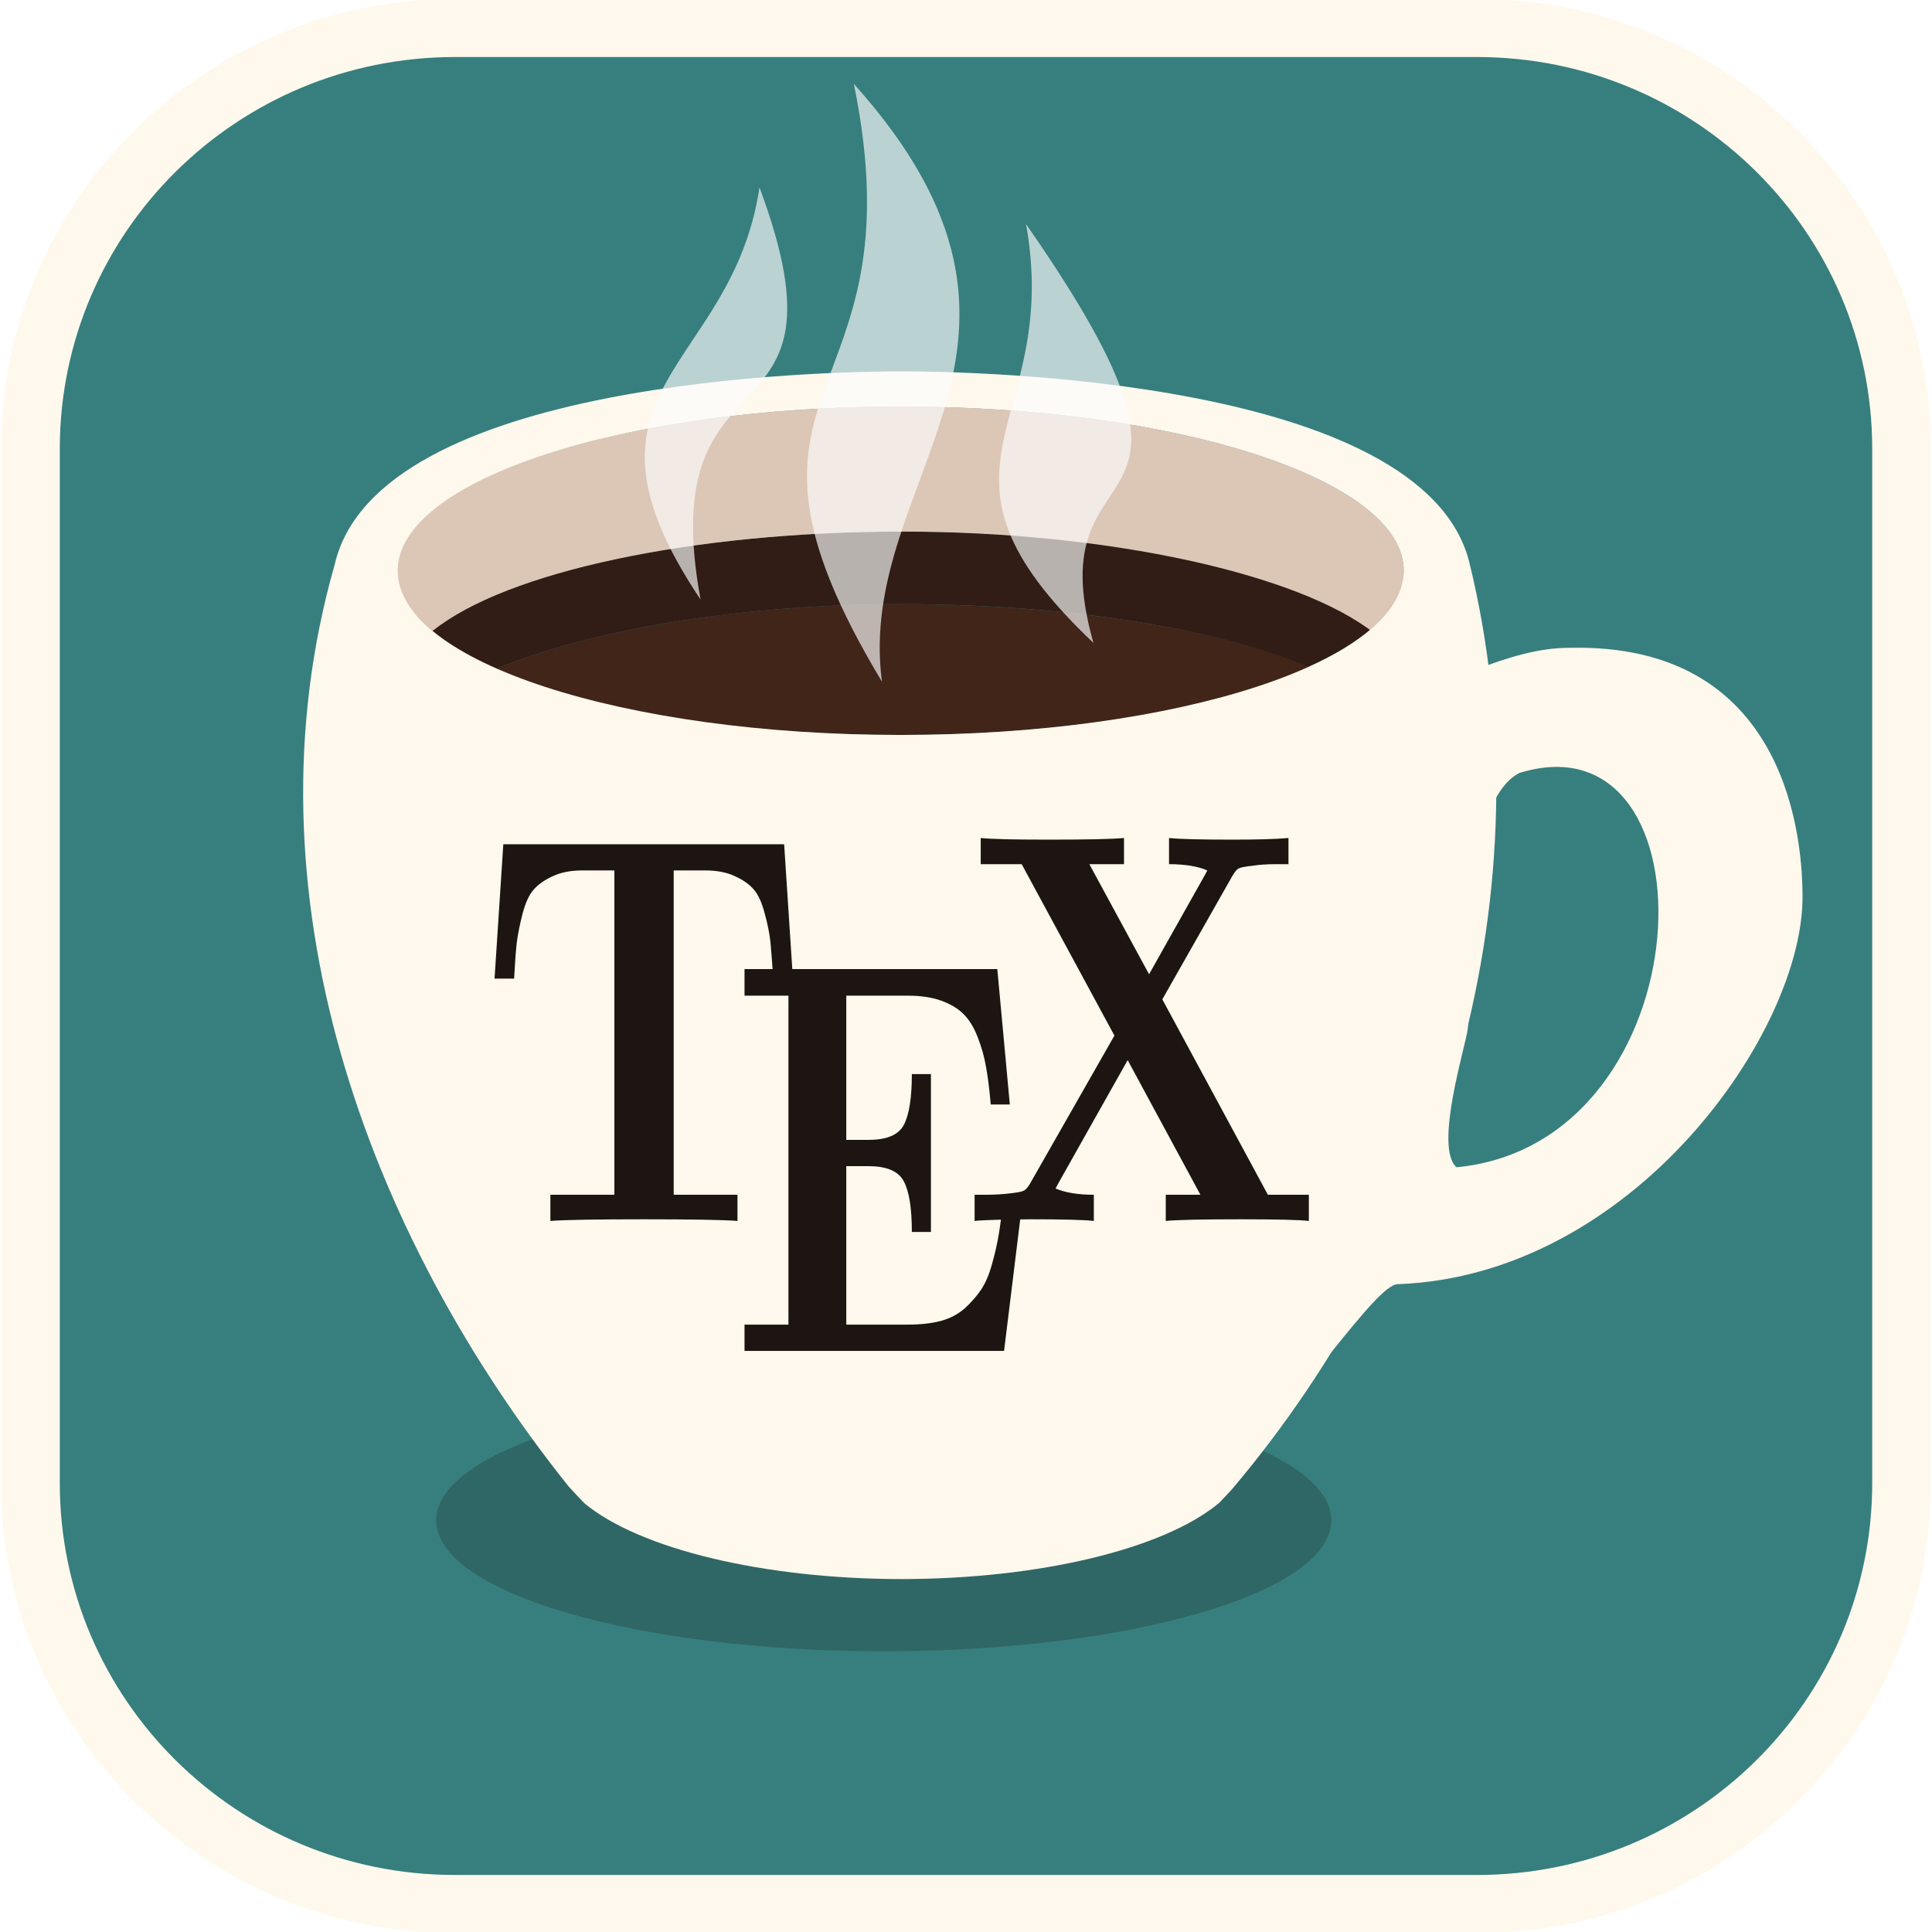
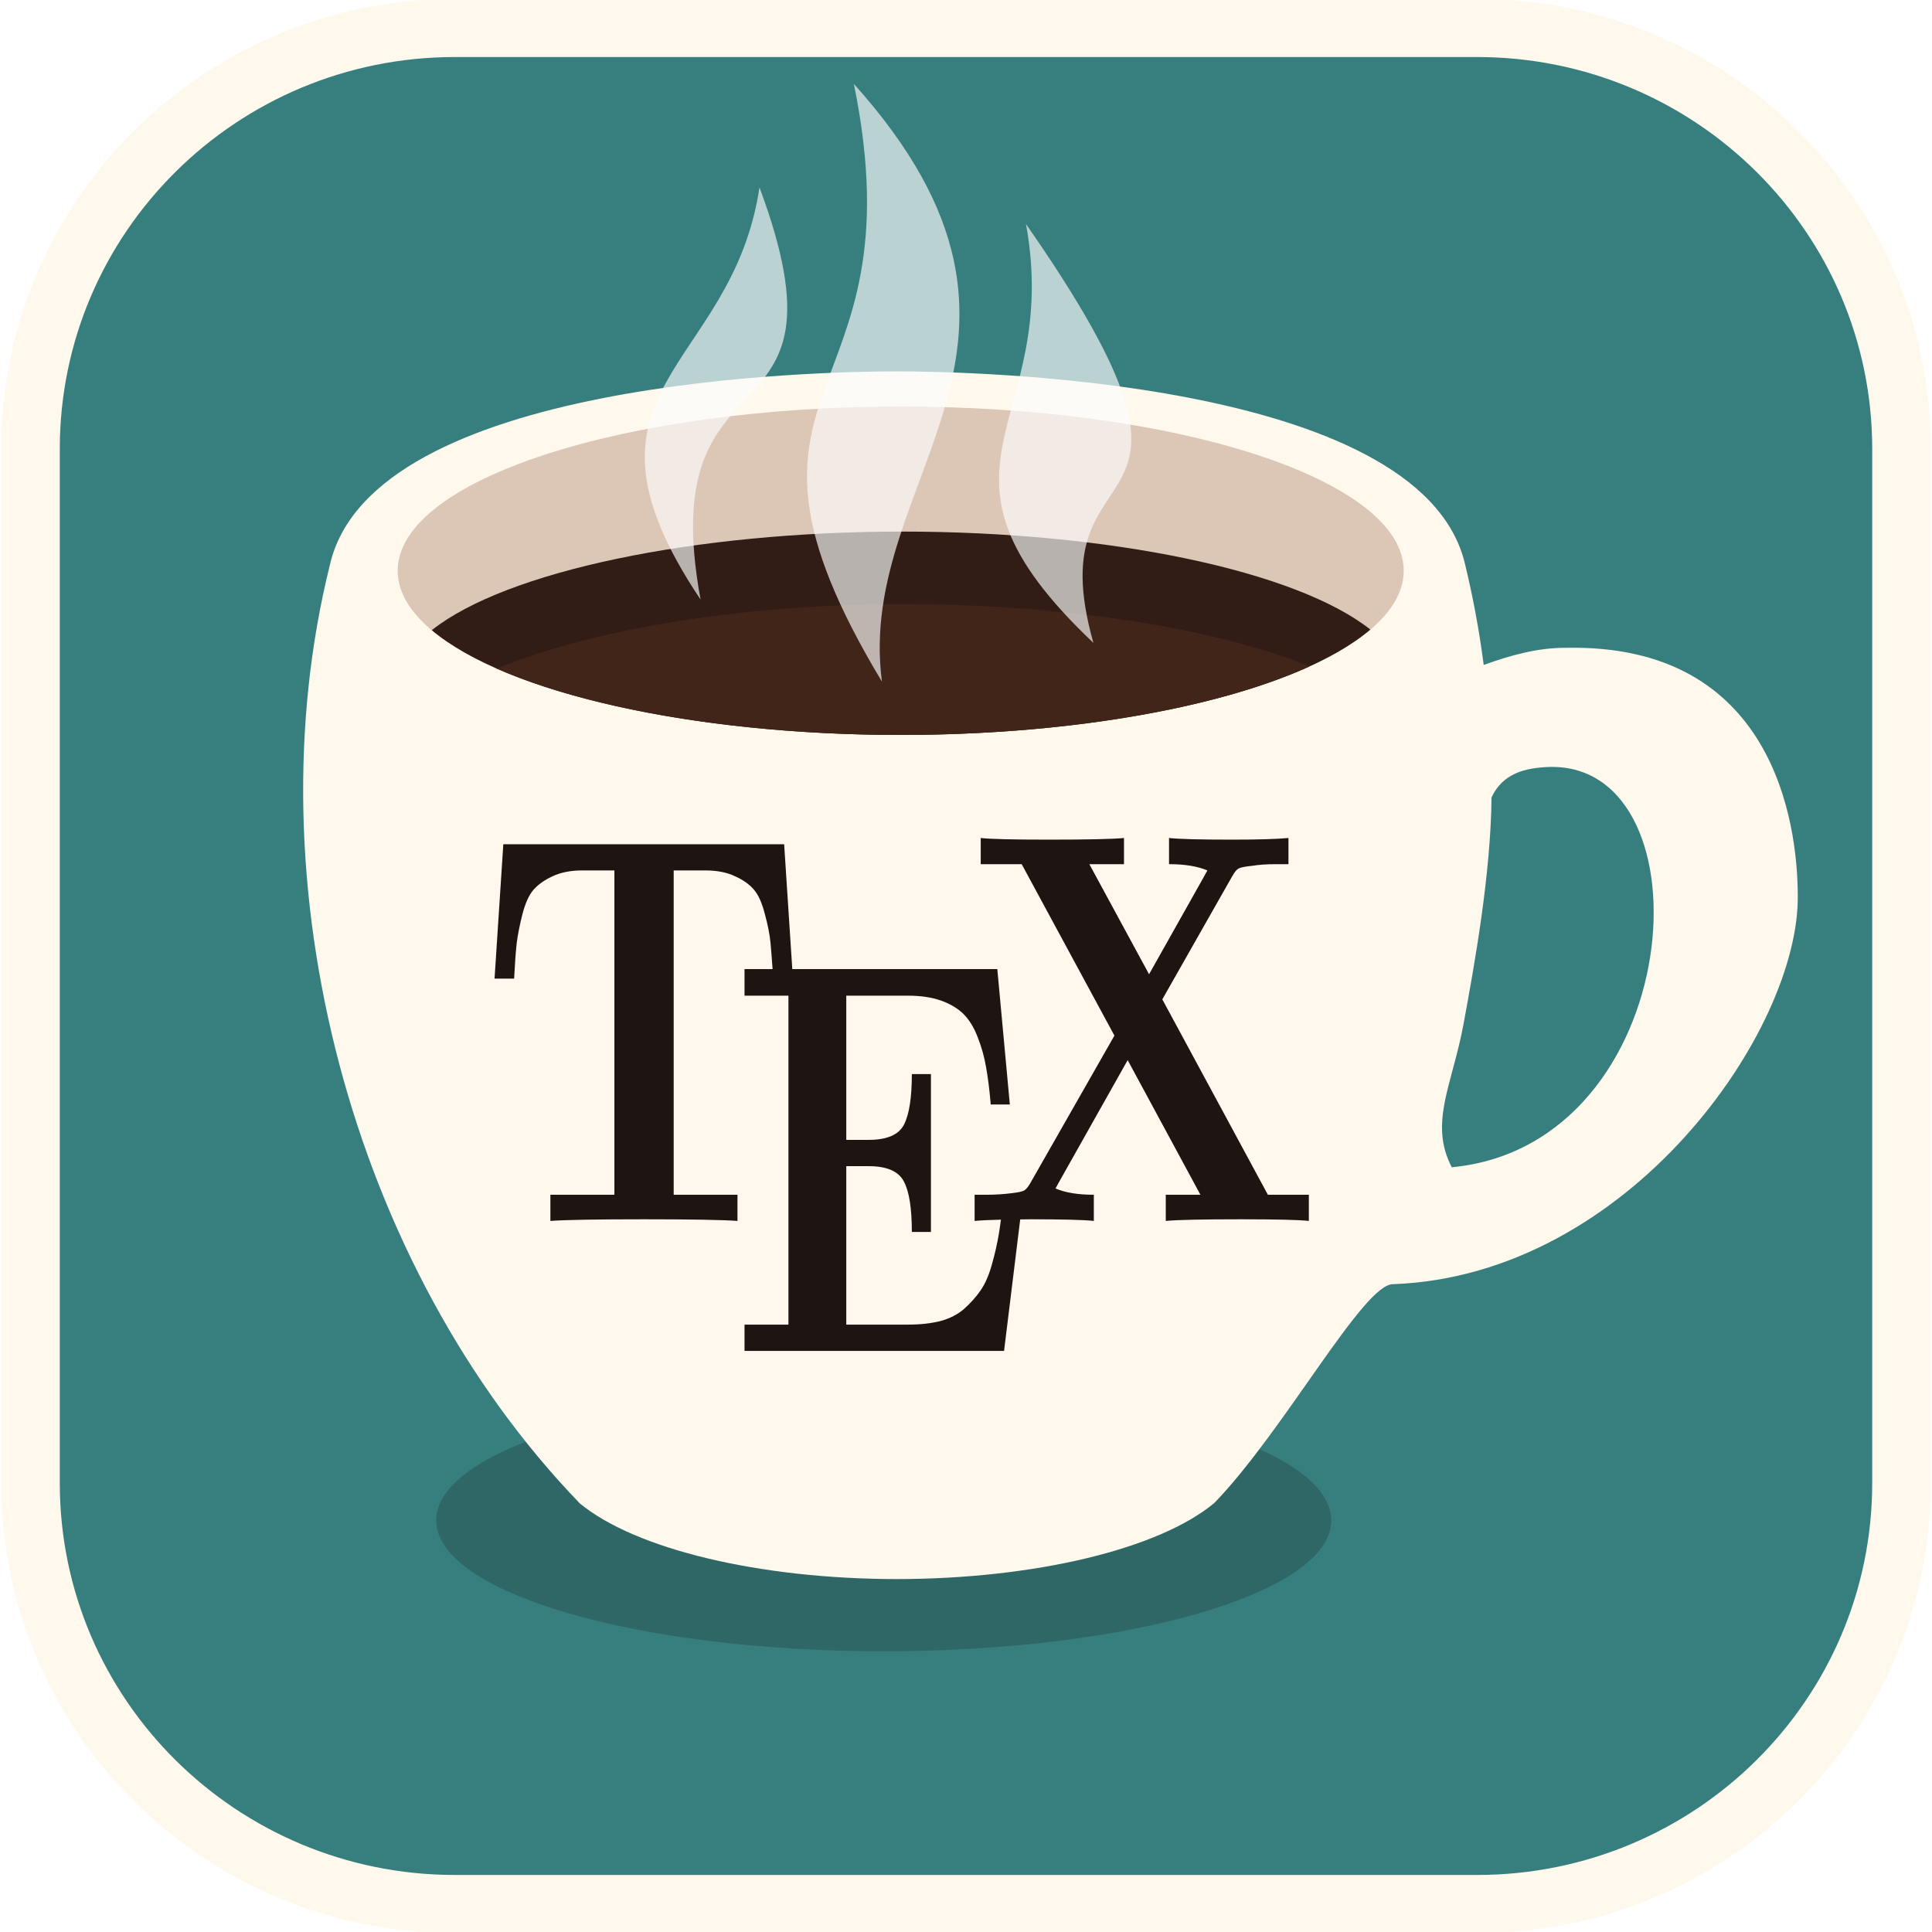
<svg xmlns="http://www.w3.org/2000/svg" width="512" height="512" viewBox="0 0 512 512" version="1.1" id="svg1" xml:space="preserve">
  <defs id="defs1" />
  <path id="rect40" style="display:inline;fill:#377f7e;stroke:#fef9ec;stroke-width:5.04;stroke-linecap:round;stroke-linejoin:round;stroke-dasharray:none;stroke-opacity:1" d="M 62.439,41.306 H 150.216 a 36.469,36.469 45 0 1 36.469,36.469 V 167.319 A 36.469,36.469 135 0 1 150.216,203.788 H 62.439 A 36.469,36.469 45 0 1 25.97,167.319 V 77.775 A 36.469,36.469 135 0 1 62.439,41.306 Z" transform="matrix(3.085342,0,0,3.060013,-72.05656,-118.9961)" />
  <g id="g21" style="display:inline;stroke-width:0;stroke-dasharray:none">
    <path id="path125" style="display:inline;fill:#131313;fill-opacity:0.224;stroke:#000000;stroke-linecap:round;stroke-linejoin:round" d="m 352.805,402.905 a 118.606,34.701 0 0 1 -118.606,34.701 118.606,34.701 0 0 1 -118.606,-34.701 118.606,34.701 0 0 1 118.606,-34.701 118.606,34.701 0 0 1 118.606,34.701 z" />
-     <path id="path124" style="display:inline;stroke-width:0;stroke-dasharray:none;fill:#fff8ec;fill-opacity:1;stroke:#000000;stroke-linecap:round;stroke-linejoin:round" d="m 416.199,171.674 c -8.693,-0.05 -16.973,2.708 -25.071,5.758 -0.126,9.869 4.05,50.973 -0.427,71.975 -3.04,13.265 -3.132,-37.025 11.95,-44.559 53.087,-16.43 49.9,98.098 -16.655,104.491 -6.015,-5.225 2.366,-31.962 2.951,-36.521 5.224,-46.705 -46.628,89.506 -52.187,100.639 5.94,1.579 27.677,-33.377 33.718,-33.136 62.614,-2.349 107.701,-67.358 107.204,-103.082 -0.062,-19.311 -6.504,-66.735 -61.482,-65.565 z" />
-     <path d="m 347.638,176.877 c -25.014,-10.431 -65.98,-16.777 -108.68,-16.78 -42.796,0.025 -82.956,6.854 -107.898,17.336 25.036,11.249 65.044,17.313 107.636,17.336 42.819,-0.004 83.891,-6.554 108.942,-17.892 z" style="display:inline;fill:#412519;fill-opacity:1;stroke:#000000;stroke-width:0;stroke-linecap:round;stroke-linejoin:round;stroke-dasharray:none" id="path98" />
-     <path d="m 363.164,166.8 c -19.737,-15.615 -69.121,-25.923 -124.206,-25.927 -55.323,0.029 -105.289,10.614 -124.784,26.334 4.167,3.48 10.16,7.206 16.901,10.225 24.942,-10.482 65.087,-17.311 107.883,-17.336 42.7,0.004 82.802,6.183 107.815,16.613 6.755,-3.057 12.265,-6.388 16.391,-9.909 z" style="display:inline;fill:#311d16;fill-opacity:1;stroke:#000000;stroke-width:0;stroke-linecap:round;stroke-linejoin:round;stroke-dasharray:none" id="path97" />
-     <path d="m 238.695,107.728 c -73.62,1.1e-4 -133.634,19.484 -133.636,43.519 0.053,5.406 3.524,10.929 9.587,15.96 19.494,-15.72 68.989,-26.305 124.312,-26.334 55.086,0.004 105.491,11.313 125.228,26.928 5.831,-4.965 7.804,-11.237 7.815,-16.554 -0.002,-24.035 -59.684,-43.519 -133.305,-43.519 z" style="display:inline;fill:#dcc6b6;fill-opacity:1;stroke:#000000;stroke-width:0;stroke-linecap:round;stroke-linejoin:round;stroke-dasharray:none" id="path96" />
-     <path d="m 238.958,98.414 c -20.537,0.007 -139.078,2.189 -150.276,51.265 -24.804,86.815 8.573,177.339 61.946,244.174 1.414,1.56 2.844,3.084 4.29,4.571 14.768,12.165 47.653,20.016 83.979,20.049 36.504,-0.029 69.523,-7.949 84.2,-20.2 1.171,-1.212 2.332,-2.448 3.482,-3.709 C 382.792,328.029 410.714,236.056 389.373,148.97 377.137,100.296 257.327,98.415 238.956,98.414 Z m -0.262,9.314 c 73.62,-2.1e-4 133.303,19.484 133.305,43.519 8.4e-4,24.036 -59.682,43.521 -133.305,43.521 -73.622,-1e-4 -133.304,-19.485 -133.303,-43.521 0.002,-24.035 59.683,-43.519 133.303,-43.519 z" style="display:inline;fill:#fff8ec;fill-opacity:1;stroke:#000000;stroke-width:0;stroke-linecap:round;stroke-linejoin:round;stroke-dasharray:none" id="path94" />
+     <path id="path94-9" style="display:inline;fill:#fff8ec;fill-opacity:1;stroke:#000000;stroke-width:0;stroke-linecap:round;stroke-linejoin:round;stroke-dasharray:none" d="m 237.703,98.415 c -20.537,0.007 -139.077,2.19 -150.275,51.266 -20.952,84.17 5.533,185.845 66.236,248.744 14.768,12.165 47.652,20.016 83.979,20.049 36.504,-0.03 69.524,-7.948 84.201,-20.199 18.594,-19.248 39.582,-58.264 47.379,-57.953 62.614,-2.349 107.702,-67.358 107.205,-103.082 -0.062,-19.311 -6.504,-66.735 -61.482,-65.564 -7.509,-0.043 -14.709,2.01 -21.75,4.535 -1.177,-9.109 -2.861,-18.2 -5.076,-27.238 C 375.883,100.298 256.073,98.417 237.703,98.415 Z M 410.689,203.245 c 43.149,-0.932 36.448,100.103 -25.947,106.096 -6.131,-11.688 0.135,-21.912 3.092,-37.875 2.957,-15.963 7.242,-39.849 7.436,-60.146 3.005,-6.398 8.855,-7.852 15.42,-8.074 z" />
+     <ellipse style="font-variation-settings:normal;opacity:1;vector-effect:none;fill:#dcc6b6;fill-opacity:1;stroke:#000000;stroke-width:0;stroke-linecap:round;stroke-linejoin:round;stroke-miterlimit:4;stroke-dasharray:none;stroke-dashoffset:0;stroke-opacity:1;-inkscape-stroke:none;stop-color:#000000;stop-opacity:1" id="path2" cx="238.695" cy="151.253" rx="133.302" ry="43.515" />
+     <path id="text13" style="display:inline;stroke-width:0;stroke-dasharray:none;font-weight:bold;font-size:127.912px;line-height:149.458px;font-family:'CMU Serif';-inkscape-font-specification:'CMU Serif Bold';letter-spacing:-1.576px;word-spacing:0px;fill:#1d1511;stroke:#000000;stroke-opacity:0.804" d="M 302.329 248.099 L 302.329 254.095 L 314.883 254.095 L 343.301 293.38 L 317.444 327.294 C 316.861 328.044 316.277 328.563 315.694 328.855 C 315.152 329.105 313.904 329.313 311.947 329.48 C 309.365 329.73 306.764 329.855 304.141 329.855 L 300.455 329.855 L 300.455 335.85 C 302.44 335.712 305.231 335.622 308.52 335.56 C 308.313 336.711 308.107 337.812 307.899 338.757 C 307.412 340.977 306.701 343.321 305.767 345.792 C 304.874 348.221 303.737 350.19 302.357 351.698 C 300.976 353.206 299.291 354.629 297.302 355.969 C 295.312 357.268 292.876 358.209 289.993 358.795 C 287.11 359.339 283.802 359.612 280.066 359.612 L 261.126 359.612 L 261.126 323.305 L 268.008 323.305 C 273.57 323.305 277.164 324.476 278.788 326.821 C 280.412 329.125 281.223 332.978 281.223 338.381 L 287.07 338.381 L 287.07 302.198 L 281.223 302.198 C 281.223 307.6 280.412 311.475 278.788 313.82 C 277.164 316.123 273.57 317.274 268.008 317.274 L 261.126 317.274 L 261.126 284.232 L 280.066 284.232 C 283.964 284.232 287.334 284.61 290.176 285.364 C 293.018 286.118 295.312 287.143 297.058 288.441 C 298.804 289.74 300.246 291.498 301.383 293.718 C 302.561 295.937 303.412 298.199 303.94 300.502 C 304.508 302.764 304.995 305.652 305.401 309.17 L 311.249 309.17 L 307.411 278.139 L 244.581 278.139 L 242.086 249.534 L 156.021 249.534 L 153.336 280.326 L 159.33 280.326 C 159.58 276.745 159.852 273.997 160.143 272.082 C 160.477 270.167 161.059 267.98 161.892 265.524 C 162.766 263.026 163.87 261.194 165.203 260.028 C 166.577 258.82 168.511 257.779 171.01 256.905 C 173.55 255.989 176.61 255.53 180.191 255.53 L 190.061 255.53 L 190.061 329.855 L 170.449 329.855 L 170.449 335.85 C 175.071 335.601 184.626 335.476 199.116 335.476 C 213.606 335.476 223.162 335.601 227.784 335.85 L 227.784 329.855 L 208.236 329.855 L 208.236 255.53 L 217.916 255.53 C 221.497 255.53 224.514 255.968 226.971 256.843 C 229.469 257.675 231.406 258.695 232.78 259.903 C 234.154 261.069 235.278 262.921 236.152 265.461 C 237.068 267.96 237.653 270.167 237.903 272.082 C 238.086 273.489 238.316 275.833 238.544 278.139 L 229.943 278.139 L 229.943 284.232 L 243.402 284.232 L 243.402 359.612 L 229.943 359.612 L 229.943 365.642 L 309.482 365.642 L 314.429 335.504 C 315.538 335.498 316.358 335.476 317.568 335.476 C 327.436 335.476 333.911 335.601 336.992 335.85 L 336.992 329.855 C 332.162 329.855 328.248 329.375 325.25 328.417 C 325.333 328.334 325.501 328.106 325.751 327.732 C 326.001 327.357 326.167 327.128 326.25 327.044 L 347.362 299.001 L 369.658 329.855 L 359.041 329.855 L 359.041 335.85 C 362.497 335.601 370.198 335.476 382.149 335.476 C 392.974 335.476 399.887 335.601 402.885 335.85 L 402.885 329.855 L 390.331 329.855 L 357.979 285.074 L 379.463 256.78 C 380.171 255.864 380.796 255.301 381.338 255.093 C 381.921 254.843 383.314 254.636 385.521 254.47 C 387.519 254.22 389.976 254.095 392.89 254.095 L 396.64 254.095 L 396.64 248.099 C 393.017 248.349 387.291 248.474 379.463 248.474 C 369.595 248.474 363.12 248.349 360.039 248.099 L 360.039 254.095 C 364.869 254.095 368.784 254.573 371.782 255.53 C 371.698 255.614 371.532 255.843 371.282 256.218 C 371.033 256.592 370.864 256.822 370.781 256.905 L 353.918 279.328 L 335.619 254.095 L 346.237 254.095 L 346.237 248.099 C 342.739 248.349 335.016 248.474 323.066 248.474 C 312.24 248.474 305.327 248.349 302.329 248.099 z " transform="matrix(0.8647482,0,0,1.156406,-1.536476,-64.82292)" />
+     <path id="path2-4" style="font-variation-settings:normal;display:inline;vector-effect:none;fill:#311d16;fill-opacity:1;stroke:#000000;stroke-width:0;stroke-linecap:round;stroke-linejoin:round;stroke-miterlimit:4;stroke-dasharray:none;stroke-dashoffset:0;stroke-opacity:1;-inkscape-stroke:none;stop-color:#000000;opacity:1;stop-opacity:1" d="m 238.957,140.873 c -55.083,0.029 -104.855,10.521 -124.527,26.129 A 133.302,43.515 0 0 0 238.695,194.768 133.302,43.515 0 0 0 363.158,166.836 C 343.414,151.226 294.033,140.877 238.957,140.873 Z" />
+     <path id="path2-2-0" style="font-variation-settings:normal;display:inline;vector-effect:none;fill:#412519;fill-opacity:1;stroke:#000000;stroke-width:0;stroke-linecap:round;stroke-linejoin:round;stroke-miterlimit:4;stroke-dasharray:none;stroke-dashoffset:0;stroke-opacity:1;-inkscape-stroke:none;stop-color:#000000;opacity:1;stop-opacity:1" d="m 238.957,160.096 c -42.459,0.025 -82.324,6.748 -107.307,17.09 a 133.302,43.515 0 0 0 107.045,17.582 133.302,43.515 0 0 0 108.314,-18.15 C 321.942,166.341 281.302,160.099 238.957,160.096 Z" />
    <path id="path1" style="fill:#fbfbfb;fill-opacity:0.667;stroke:#000000;stroke-width:0;stroke-linecap:round;stroke-linejoin:round" d="M 226.279 22.23 C 244.216 109.76 184.649 99.118 233.73 180.652 C 226.528 126.336 288.465 91.503 226.279 22.23 z M 201.273 49.668 C 193.91 98.667 147.737 102.253 185.656 158.891 C 172.734 88.63 227.875 121.13 201.273 49.668 z M 271.9 59.373 C 281.652 113.114 239.942 123.217 289.768 170.371 C 273.869 114.337 331.987 145.655 271.9 59.373 z " />
-     <path id="text13" style="display:inline;stroke-width:0;stroke-dasharray:none;font-weight:bold;font-size:127.912px;line-height:149.458px;font-family:'CMU Serif';-inkscape-font-specification:'CMU Serif Bold';letter-spacing:-1.576px;word-spacing:0px;fill:#1d1511;stroke:#000000;stroke-opacity:0.804" d="M 302.329 248.099 L 302.329 254.095 L 314.883 254.095 L 343.301 293.38 L 317.444 327.294 C 316.861 328.044 316.277 328.563 315.694 328.855 C 315.152 329.105 313.904 329.313 311.947 329.48 C 309.365 329.73 306.764 329.855 304.141 329.855 L 300.455 329.855 L 300.455 335.85 C 302.44 335.712 305.231 335.622 308.52 335.56 C 308.313 336.711 308.107 337.812 307.899 338.757 C 307.412 340.977 306.701 343.321 305.767 345.792 C 304.874 348.221 303.737 350.19 302.357 351.698 C 300.976 353.206 299.291 354.629 297.302 355.969 C 295.312 357.268 292.876 358.209 289.993 358.795 C 287.11 359.339 283.802 359.612 280.066 359.612 L 261.126 359.612 L 261.126 323.305 L 268.008 323.305 C 273.57 323.305 277.164 324.476 278.788 326.821 C 280.412 329.125 281.223 332.978 281.223 338.381 L 287.07 338.381 L 287.07 302.198 L 281.223 302.198 C 281.223 307.6 280.412 311.475 278.788 313.82 C 277.164 316.123 273.57 317.274 268.008 317.274 L 261.126 317.274 L 261.126 284.232 L 280.066 284.232 C 283.964 284.232 287.334 284.61 290.176 285.364 C 293.018 286.118 295.312 287.143 297.058 288.441 C 298.804 289.74 300.246 291.498 301.383 293.718 C 302.561 295.937 303.412 298.199 303.94 300.502 C 304.508 302.764 304.995 305.652 305.401 309.17 L 311.249 309.17 L 307.411 278.139 L 244.581 278.139 L 242.086 249.534 L 156.021 249.534 L 153.336 280.326 L 159.33 280.326 C 159.58 276.745 159.852 273.997 160.143 272.082 C 160.477 270.167 161.059 267.98 161.892 265.524 C 162.766 263.026 163.87 261.194 165.203 260.028 C 166.577 258.82 168.511 257.779 171.01 256.905 C 173.55 255.989 176.61 255.53 180.191 255.53 L 190.061 255.53 L 190.061 329.855 L 170.449 329.855 L 170.449 335.85 C 175.071 335.601 184.626 335.476 199.116 335.476 C 213.606 335.476 223.162 335.601 227.784 335.85 L 227.784 329.855 L 208.236 329.855 L 208.236 255.53 L 217.916 255.53 C 221.497 255.53 224.514 255.968 226.971 256.843 C 229.469 257.675 231.406 258.695 232.78 259.903 C 234.154 261.069 235.278 262.921 236.152 265.461 C 237.068 267.96 237.653 270.167 237.903 272.082 C 238.086 273.489 238.316 275.833 238.544 278.139 L 229.943 278.139 L 229.943 284.232 L 243.402 284.232 L 243.402 359.612 L 229.943 359.612 L 229.943 365.642 L 309.482 365.642 L 314.429 335.504 C 315.538 335.498 316.358 335.476 317.568 335.476 C 327.436 335.476 333.911 335.601 336.992 335.85 L 336.992 329.855 C 332.162 329.855 328.248 329.375 325.25 328.417 C 325.333 328.334 325.501 328.106 325.751 327.732 C 326.001 327.357 326.167 327.128 326.25 327.044 L 347.362 299.001 L 369.658 329.855 L 359.041 329.855 L 359.041 335.85 C 362.497 335.601 370.198 335.476 382.149 335.476 C 392.974 335.476 399.887 335.601 402.885 335.85 L 402.885 329.855 L 390.331 329.855 L 357.979 285.074 L 379.463 256.78 C 380.171 255.864 380.796 255.301 381.338 255.093 C 381.921 254.843 383.314 254.636 385.521 254.47 C 387.519 254.22 389.976 254.095 392.89 254.095 L 396.64 254.095 L 396.64 248.099 C 393.017 248.349 387.291 248.474 379.463 248.474 C 369.595 248.474 363.12 248.349 360.039 248.099 L 360.039 254.095 C 364.869 254.095 368.784 254.573 371.782 255.53 C 371.698 255.614 371.532 255.843 371.282 256.218 C 371.033 256.592 370.864 256.822 370.781 256.905 L 353.918 279.328 L 335.619 254.095 L 346.237 254.095 L 346.237 248.099 C 342.739 248.349 335.016 248.474 323.066 248.474 C 312.24 248.474 305.327 248.349 302.329 248.099 z " transform="matrix(0.8647482,0,0,1.156406,-1.536476,-64.82292)" />
  </g>
</svg>
